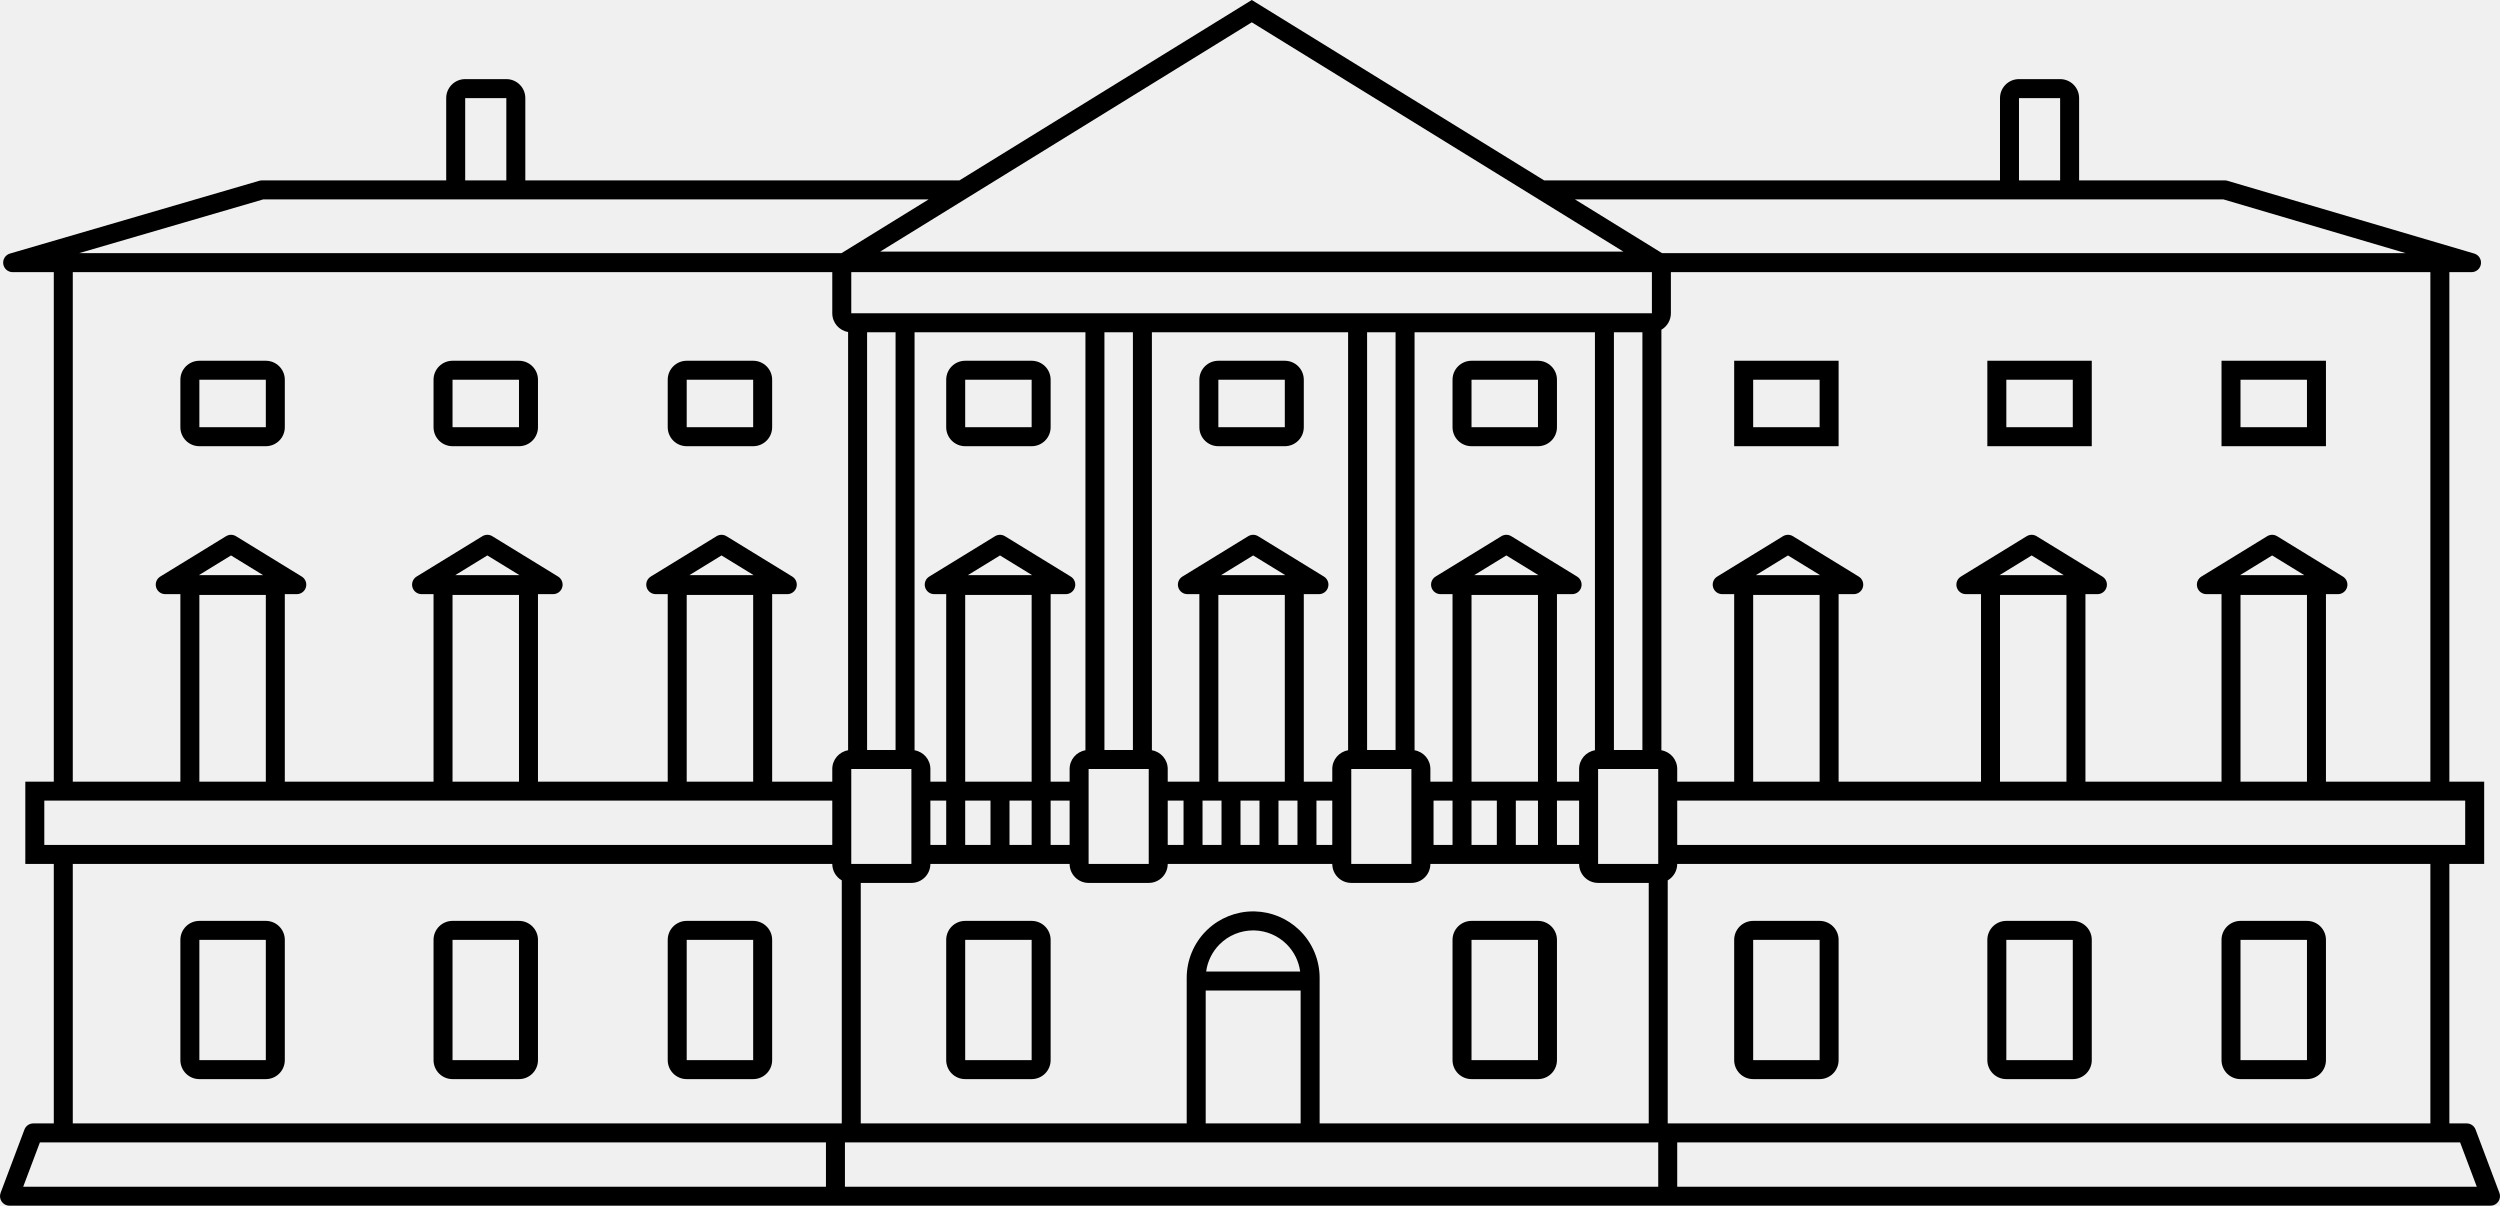
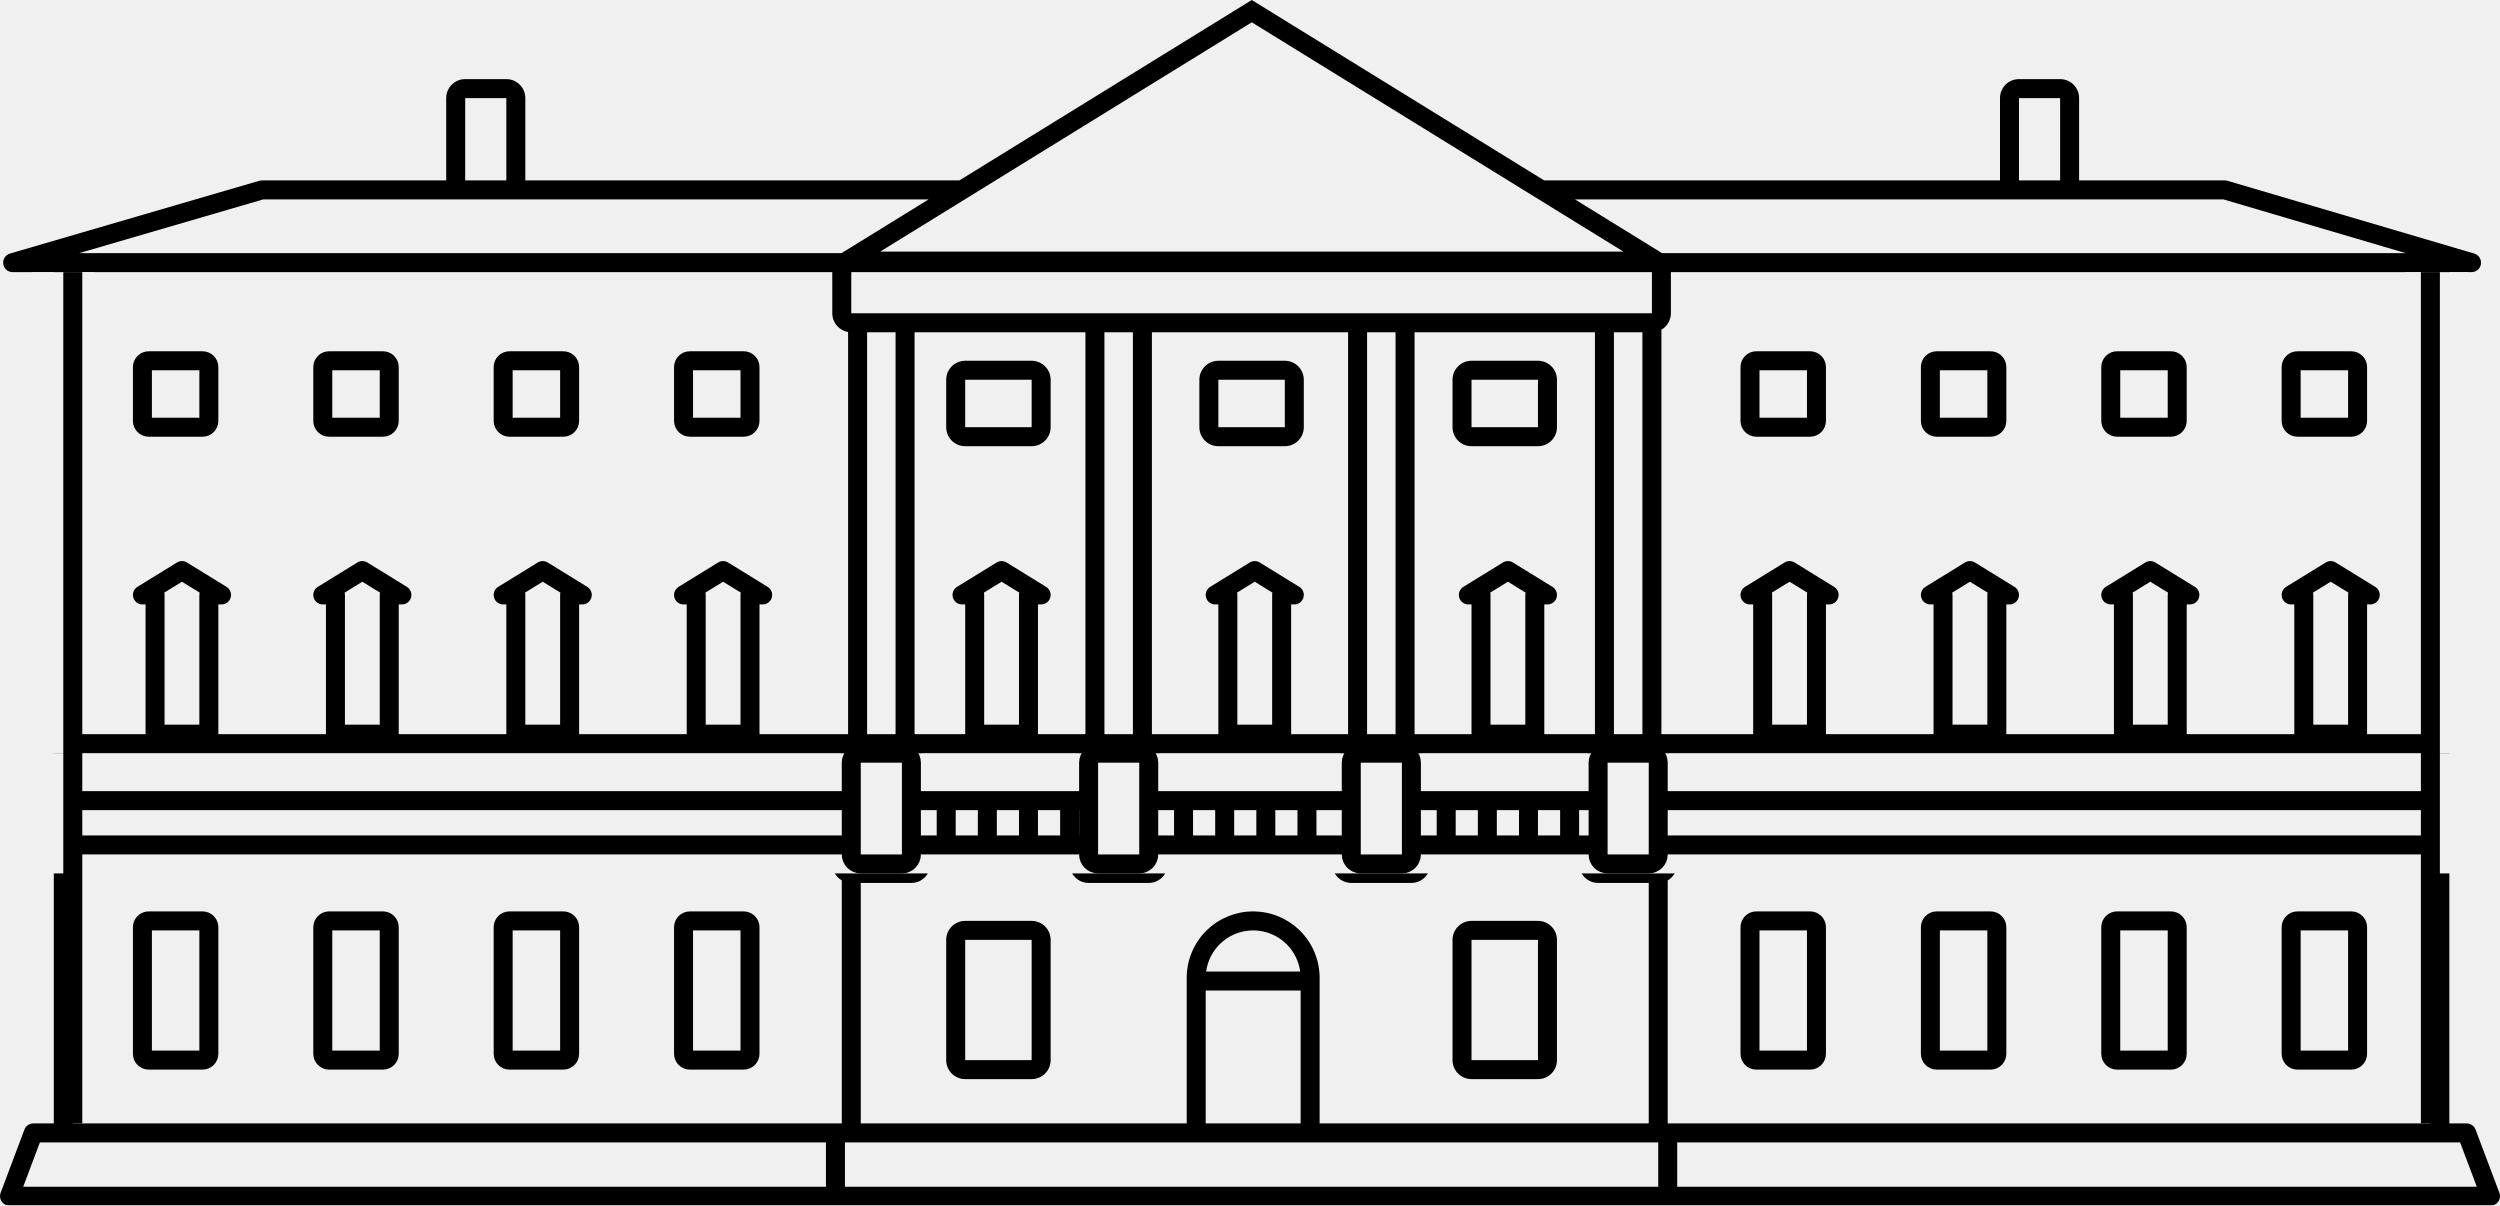
<svg xmlns="http://www.w3.org/2000/svg" viewBox="0 0 790 381" fill="none" role="img" aria-labelledby="title">
  <defs>
-     <symbol id="house-lockup" viewBox="0 0 790 381">
+     <symbol id="house-lockup-original" viewBox="0 0 790 381">
      <style>path { fill: inherit !important; }</style>
      <path opacity="1" d="M487.938 57H632V31C632 27.686 634.686 25 638 25H651C654.314 25 657 27.686 657 31V57H703C703.287 57 703.573 57.041 703.849 57.122L781.849 80.122C783.279 80.544 784.182 81.953 783.969 83.429C783.756 84.905 782.491 86 781 86H774V247H785V273H774V355H779.47C780.641 355 781.696 355.68 782.187 356.729L782.276 356.942L789.808 376.942C790.155 377.864 790.027 378.897 789.467 379.707C788.906 380.517 787.985 381 787 381H3C2.015 381 1.094 380.517 0.533 379.707C-0.027 378.897 -0.155 377.864 0.192 376.942L7.724 356.942L7.813 356.729C8.303 355.68 9.359 355 10.53 355H17V273H8V247H17V86H4C2.507 86 1.242 84.903 1.03 83.425C0.819 81.947 1.726 80.538 3.159 80.12L81.944 57.12C82.149 57.06 82.36 57.023 82.572 57.008L82.785 57H141V31C141 27.686 143.686 25 147 25H160C163.314 25 166 27.686 166 31V57H303.187L395.562 0L487.938 57ZM7.335 375H261V361H12.606L7.335 375ZM267 375H524V361H267V375ZM530 375H782.665L777.394 361H530V375ZM23 355H266V278.195C264.207 277.158 263 275.22 263 273H23V355ZM294 273C294 276.314 291.314 279 288 279H272V355H375V309C375 303.43 377.212 298.089 381.15 294.15L381.524 293.786C385.423 290.076 390.605 288 396 288L396.521 288.007C401.728 288.136 406.702 290.196 410.476 293.786L410.85 294.15C414.788 298.089 417 303.43 417 309V355H521V279H505C501.686 279 499 276.314 499 273H452C452 276.314 449.314 279 446 279H427C423.686 279 421 276.314 421 273H369C369 276.314 366.314 279 363 279H344C340.686 279 338 276.314 338 273H294ZM381 355H411V313H381V355ZM530 273C530 275.22 528.793 277.158 527 278.195V355H768V273H530ZM84 291C87.314 291 90 293.686 90 297V335C90 338.314 87.314 341 84 341H63C59.686 341 57 338.314 57 335V297C57 293.686 59.686 291 63 291H84ZM164 291C167.314 291 170 293.686 170 297V335C170 338.314 167.314 341 164 341H143C139.686 341 137 338.314 137 335V297C137 293.686 139.686 291 143 291H164ZM238 291C241.314 291 244 293.686 244 297V335C244 338.314 241.314 341 238 341H217C213.686 341 211 338.314 211 335V297C211 293.686 213.686 291 217 291H238ZM326 291C329.314 291 332 293.686 332 297V335C332 338.314 329.314 341 326 341H305C301.686 341 299 338.314 299 335V297C299 293.686 301.686 291 305 291H326ZM486 291C489.314 291 492 293.686 492 297V335C492 338.314 489.314 341 486 341H465C461.686 341 459 338.314 459 335V297C459 293.686 461.686 291 465 291H486ZM575 291C578.314 291 581 293.686 581 297V335C581 338.314 578.314 341 575 341H554C550.686 341 548 338.314 548 335V297C548 293.686 550.686 291 554 291H575ZM655 291C658.314 291 661 293.686 661 297V335C661 338.314 658.314 341 655 341H634C630.686 341 628 338.314 628 335V297C628 293.686 630.686 291 634 291H655ZM729 291C732.314 291 735 293.686 735 297V335C735 338.314 732.314 341 729 341H708C704.686 341 702 338.314 702 335V297C702 293.686 704.686 291 708 291H729ZM63 335H84V297H63V335ZM143 335H164V297H143V335ZM217 335H238V297H217V335ZM305 335H326V297H305V335ZM465 335H486V297H465V335ZM554 335H575V297H554V335ZM634 335H655V297H634V335ZM708 335H729V297H708V335ZM396 294.008C392.024 294.008 388.211 295.588 385.399 298.399C383.064 300.735 381.579 303.762 381.144 307H410.857C410.421 303.762 408.936 300.735 406.601 298.399C403.877 295.676 400.213 294.108 396.372 294.013L396 294.008ZM269 273H288V243H269V273ZM344 273H363V243H344V273ZM427 273H446V243H427V273ZM505 273H524V243H505V273ZM14 267H263V253H14V267ZM294 267H299V253H294V267ZM305 267H313V253H305V267ZM319 267H326V253H319V267ZM332 267H338V253H332V267ZM369 267H374V253H369V267ZM380 267H386V253H380V267ZM392 267H398V253H392V267ZM404 267H410V253H404V267ZM416 267H421V253H416V267ZM453 267H459V253H453V267ZM465 267H473V253H465V267ZM479 267H486V253H479V267ZM492 267H499V253H492V267ZM530 267H779V253H530V267ZM23 247H57V187.75H52.216C50.873 187.75 49.693 186.858 49.328 185.565C48.963 184.273 49.502 182.895 50.647 182.192L71.432 169.442L71.614 169.339C72.544 168.855 73.666 168.889 74.568 169.442L95.353 182.192C96.498 182.895 97.037 184.273 96.672 185.565C96.307 186.858 95.127 187.75 93.784 187.75H90V247H137V187.75H133.216C131.873 187.75 130.693 186.858 130.328 185.565C129.963 184.273 130.502 182.895 131.646 182.192L152.432 169.442L152.614 169.339C153.544 168.855 154.666 168.889 155.568 169.442L176.354 182.192C177.498 182.895 178.037 184.273 177.672 185.565C177.307 186.858 176.127 187.75 174.784 187.75H170V247H211V187.75H207.216C205.873 187.75 204.693 186.858 204.328 185.565C203.963 184.273 204.502 182.895 205.646 182.192L226.432 169.442L226.614 169.339C227.544 168.855 228.666 168.889 229.568 169.442L250.354 182.192C251.498 182.895 252.037 184.273 251.672 185.565C251.307 186.858 250.127 187.75 248.784 187.75H244V247H263V243C263 240.027 265.162 237.56 268 237.084V104.915C265.162 104.439 263 101.973 263 99V86H23V247ZM63 247H84V188H63V247ZM143 247H164V188H143V247ZM217 247H238V188H217V247ZM289 237.084C291.838 237.56 294 240.027 294 243V247H299V188C299 187.916 299.002 187.833 299.006 187.75H295.216C293.873 187.75 292.693 186.858 292.328 185.565C291.963 184.273 292.502 182.895 293.646 182.192L314.432 169.442L314.614 169.339C315.544 168.855 316.666 168.889 317.568 169.442L338.354 182.192C339.498 182.895 340.037 184.273 339.672 185.565C339.307 186.858 338.127 187.75 336.784 187.75H331.994C331.998 187.833 332 187.916 332 188V247H338V243C338 240.027 340.162 237.56 343 237.084V105H289V237.084ZM305 247H326V188H305V247ZM364 237.084C366.838 237.56 369 240.027 369 243V247H379V188C379 187.916 379.002 187.833 379.006 187.75H375.216C373.873 187.75 372.693 186.858 372.328 185.565C371.963 184.273 372.502 182.895 373.646 182.192L394.432 169.442L394.614 169.339C395.544 168.855 396.666 168.889 397.568 169.442L418.354 182.192C419.498 182.895 420.037 184.273 419.672 185.565C419.307 186.858 418.127 187.75 416.784 187.75H411.994C411.998 187.833 412 187.916 412 188V247H421V243C421 240.027 423.162 237.56 426 237.084V105H364V237.084ZM385 247H406V188H385V247ZM447 237.084C449.838 237.56 452 240.027 452 243V247H459V188C459 187.916 459.002 187.833 459.006 187.75H455.216C453.873 187.75 452.693 186.858 452.328 185.565C451.963 184.273 452.502 182.895 453.646 182.192L474.432 169.442L474.614 169.339C475.544 168.855 476.666 168.889 477.568 169.442L498.354 182.192C499.498 182.895 500.037 184.273 499.672 185.565C499.307 186.858 498.127 187.75 496.784 187.75H491.994C491.998 187.833 492 187.916 492 188V247H499V243C499 240.027 501.162 237.56 504 237.084V105H447V237.084ZM465 247H486V188H465V247ZM528 99C528 101.22 526.793 103.158 525 104.195V237.084C527.838 237.56 530 240.027 530 243V247H548V188C548 187.916 548.002 187.833 548.006 187.75H544.216C542.873 187.75 541.693 186.858 541.328 185.565C540.963 184.273 541.502 182.895 542.646 182.192L563.432 169.442L563.614 169.339C564.544 168.855 565.666 168.889 566.568 169.442L587.354 182.192C588.498 182.895 589.037 184.273 588.672 185.565C588.307 186.858 587.127 187.75 585.784 187.75H580.994C580.998 187.833 581 187.916 581 188V247H626V188C626 187.916 626.002 187.833 626.006 187.75H621.216C619.873 187.75 618.693 186.858 618.328 185.565C617.963 184.273 618.502 182.895 619.646 182.192L640.432 169.442L640.614 169.339C641.544 168.855 642.666 168.889 643.568 169.442L664.354 182.192C665.498 182.895 666.037 184.273 665.672 185.565C665.307 186.858 664.127 187.75 662.784 187.75H658.994C658.998 187.833 659 187.916 659 188V247H702V188C702 187.916 702.002 187.833 702.006 187.75H697.216C695.873 187.75 694.693 186.858 694.328 185.565C693.963 184.273 694.502 182.895 695.646 182.192L716.432 169.442L716.614 169.339C717.544 168.855 718.666 168.889 719.568 169.442L740.354 182.192C741.498 182.895 742.037 184.273 741.672 185.565C741.307 186.858 740.127 187.75 738.784 187.75H734.994C734.998 187.833 735 187.916 735 188V247H768V86H528V99ZM554 247H575V188H554V247ZM632 247H653V188H632V247ZM708 247H729V188H708V247ZM274 237H283V105H274V237ZM349 237H358V105H349V237ZM432 237H441V105H432V237ZM510 237H519V105H510V237ZM62.844 181.75H83.156L73 175.52L62.844 181.75ZM143.844 181.75H164.156L154 175.52L143.844 181.75ZM217.844 181.75H238.156L228 175.52L217.844 181.75ZM305.844 181.75H326.156L316 175.52L305.844 181.75ZM385.844 181.75H406.156L396 175.52L385.844 181.75ZM465.844 181.75H486.156L476 175.52L465.844 181.75ZM554.844 181.75H575.156L565 175.52L554.844 181.75ZM631.844 181.75H652.156L642 175.52L631.844 181.75ZM707.844 181.75H728.156L718 175.52L707.844 181.75ZM84 114C87.314 114 90 116.686 90 120V135C90 138.314 87.314 141 84 141H63C59.686 141 57 138.314 57 135V120C57 116.686 59.686 114 63 114H84ZM164 114C167.314 114 170 116.686 170 120V135C170 138.314 167.314 141 164 141H143C139.686 141 137 138.314 137 135V120C137 116.686 139.686 114 143 114H164ZM238 114C241.314 114 244 116.686 244 120V135C244 138.314 241.314 141 238 141H217C213.686 141 211 138.314 211 135V120C211 116.686 213.686 114 217 114H238ZM326 114C329.314 114 332 116.686 332 120V135C332 138.314 329.314 141 326 141H305C301.686 141 299 138.314 299 135V120C299 116.686 301.686 114 305 114H326ZM406 114C409.314 114 412 116.686 412 120V135C412 138.314 409.314 141 406 141H385C381.686 141 379 138.314 379 135V120C379 116.686 381.686 114 385 114H406ZM486 114C489.314 114 492 116.686 492 120V135C492 138.314 489.314 141 486 141H465C461.686 141 459 138.314 459 135V120C459 116.686 461.686 114 465 114H486ZM581 141H548V114H581V141ZM661 141H628V114H661V141ZM735 141H702V114H735V141ZM63 135H84V120H63V135ZM143 135H164V120H143V135ZM217 135H238V120H217V135ZM305 135H326V120H305V135ZM385 135H406V120H385V135ZM465 135H486V120H465V135ZM554 135H575V120H554V135ZM634 135H655V120H634V135ZM708 135H729V120H708V135ZM269 99H522V86H269V99ZM24.982 80H265.911L293.462 63H83.215L24.982 80ZM525.214 80H760.218L702.565 63H497.663L525.214 80ZM305 62.931V63H304.889L278.148 79.5H512.977L395.562 7.05L305 62.931ZM147 57H160V31H147V57ZM638 57H651V31H638V57Z" fill="inherit" />
+     </symbol>
+     <mask id="four-bay-cutouts" maskUnits="userSpaceOnUse" x="0" y="0" width="790" height="381">
+       <rect width="790" height="381" fill="white" />
+       <g fill="black">
+         <rect x="45" y="108" width="205" height="39" />
+         <rect x="540" y="108" width="205" height="39" />
+         <rect x="40" y="166" width="215" height="84" />
+         <rect x="535" y="166" width="215" height="84" />
+         <rect x="45" y="286" width="205" height="58" />
+         <rect x="540" y="286" width="205" height="58" />
+         <rect x="10" y="86" width="20" height="152" />
+         <rect x="760" y="86" width="20" height="152" />
+         <rect x="8" y="244" width="255" height="7" />
+         <rect x="530" y="244" width="252" height="7" />
+         <rect x="289" y="244" width="54" height="7" />
+         <rect x="369" y="244" width="52" height="7" />
+         <rect x="452" y="244" width="52" height="7" />
+         <rect x="292" y="166" width="48" height="78" />
+         <rect x="372" y="166" width="48" height="78" />
+         <rect x="452" y="166" width="48" height="78" />
+         <rect x="-10" y="238" width="810" height="38" />
+       </g>
+     </mask>
+     <symbol id="house-lockup" viewBox="0 0 790 381">
+       <g mask="url(#four-bay-cutouts)">
+         <use href="#house-lockup-original" />
+       </g>
+       <g fill="none" stroke="currentColor" stroke-width="6" stroke-linejoin="round">
+         <g>
+           <rect x="45" y="114" width="21" height="21" rx="2" />
+           <rect x="102" y="114" width="21" height="21" rx="2" />
+           <rect x="159" y="114" width="21" height="21" rx="2" />
+           <rect x="216" y="114" width="21" height="21" rx="2" />
+           <path d="M45 188H49V232H66V188H70L57.5 180.3Z" />
+           <path d="M102 188H106V232H123V188H127L114.5 180.3Z" />
+           <path d="M159 188H163V232H180V188H184L171.5 180.3Z" />
+           <path d="M216 188H220V232H237V188H241L228.5 180.3Z" />
+           <rect x="45" y="291" width="21" height="44" rx="2" />
+           <rect x="102" y="291" width="21" height="44" rx="2" />
+           <rect x="159" y="291" width="21" height="44" rx="2" />
+           <rect x="216" y="291" width="21" height="44" rx="2" />
+         </g>
+         <g>
+           <rect x="553" y="114" width="21" height="21" rx="2" />
+           <rect x="610" y="114" width="21" height="21" rx="2" />
+           <rect x="667" y="114" width="21" height="21" rx="2" />
+           <rect x="724" y="114" width="21" height="21" rx="2" />
+           <path d="M553 188H557V232H574V188H578L565.5 180.3Z" />
+           <path d="M610 188H614V232H631V188H635L622.5 180.3Z" />
+           <path d="M667 188H671V232H688V188H692L679.5 180.3Z" />
+           <path d="M724 188H728V232H745V188H749L736.5 180.3Z" />
+           <rect x="553" y="291" width="21" height="44" rx="2" />
+           <rect x="610" y="291" width="21" height="44" rx="2" />
+           <rect x="667" y="291" width="21" height="44" rx="2" />
+           <rect x="724" y="291" width="21" height="44" rx="2" />
+         </g>
+         <g>
+           <path d="M304 188H308V232H325V188H329L316.5 180.3Z" />
+           <path d="M384 188H388V232H405V188H409L396.5 180.3Z" />
+           <path d="M464 188H468V232H485V188H489L476.5 180.3Z" />
+           <rect x="23" y="232" width="745" height="6" fill="currentColor" stroke="none" />
+           <g fill="none" stroke="currentColor" stroke-width="6" stroke-linejoin="round">
+             <path d="M23 253H269M288 253H344M363 253H427M446 253H505M524 253H768" />
+             <path d="M23 267H269M288 267H344M363 267H427M446 267H505M524 267H768" />
+             <path d="M23 86V355M768 86V355" />
+             <rect x="269" y="238" width="19" height="35" rx="3" />
+             <rect x="344" y="238" width="19" height="35" rx="3" />
+             <rect x="427" y="238" width="19" height="35" rx="3" />
+             <rect x="505" y="238" width="19" height="35" rx="3" />
+             <path d="M299 253V267M312 253V267M325 253V267M338 253V267M374 253V267M387 253V267M400 253V267M413 253V267M457 253V267M470 253V267M483 253V267M496 253V267" />
+           </g>
+         </g>
+       </g>
    </symbol>
  </defs>
  <use href="#house-lockup" fill="currentColor" />
</svg>
